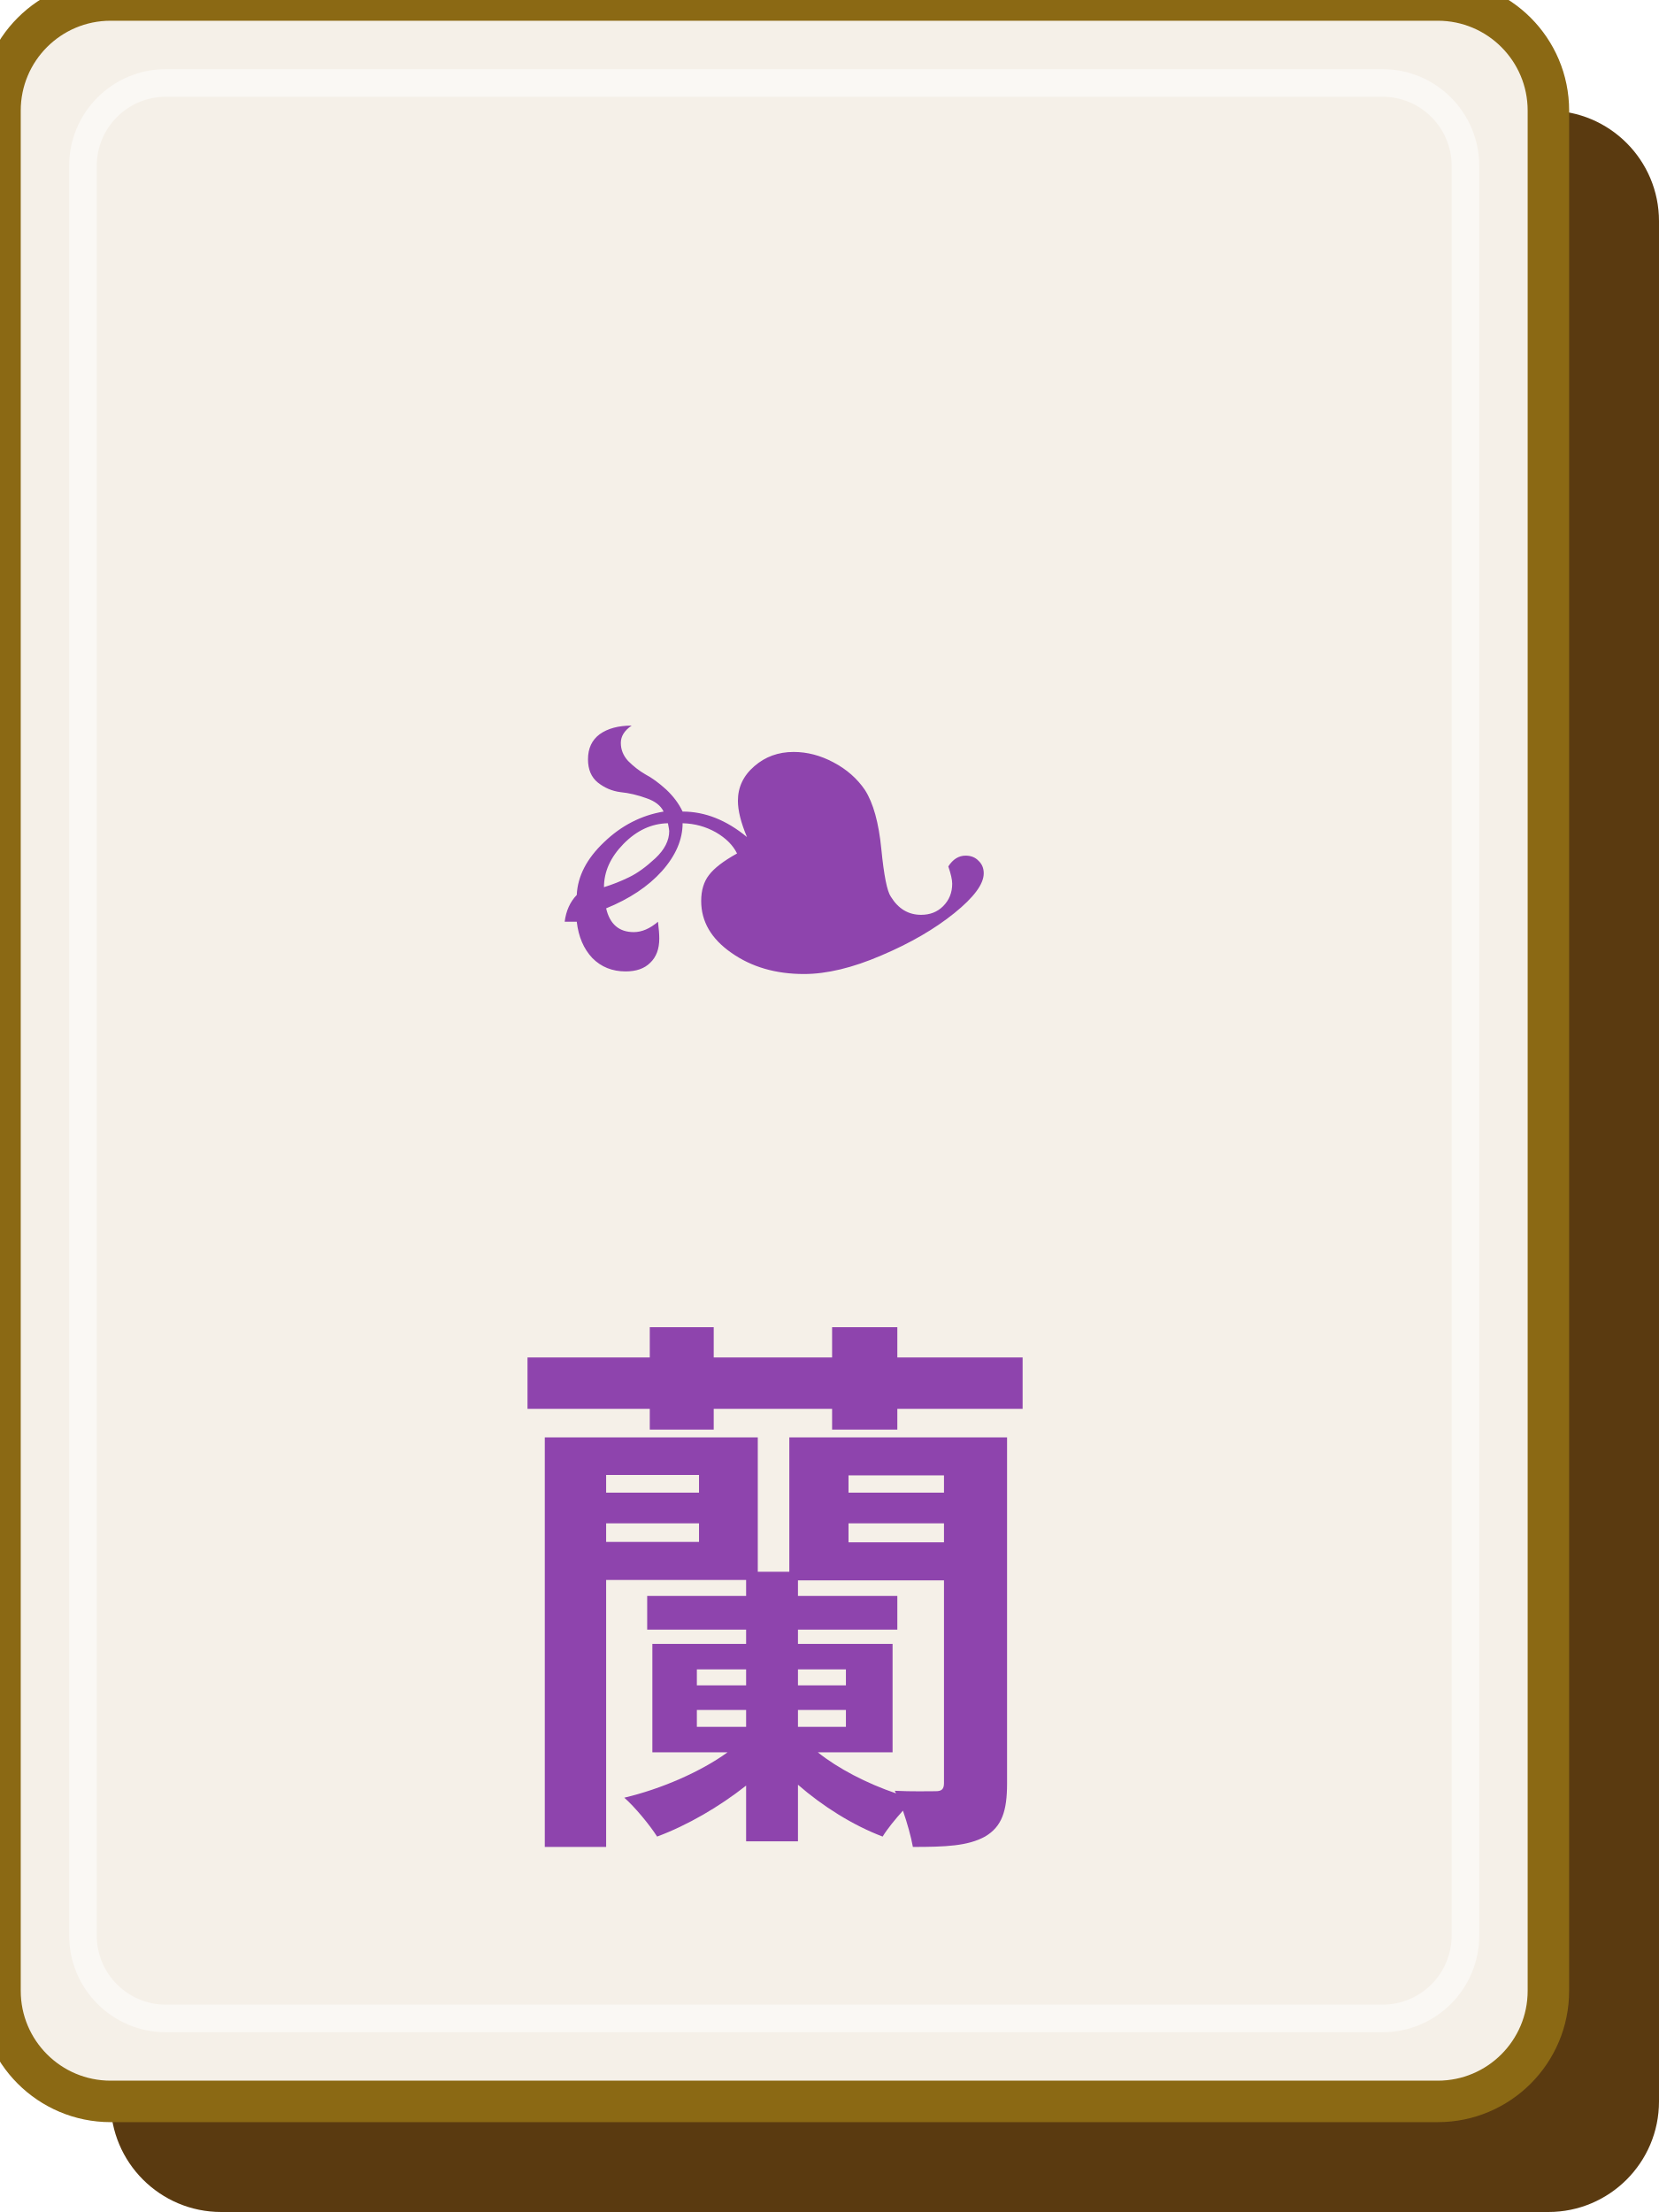
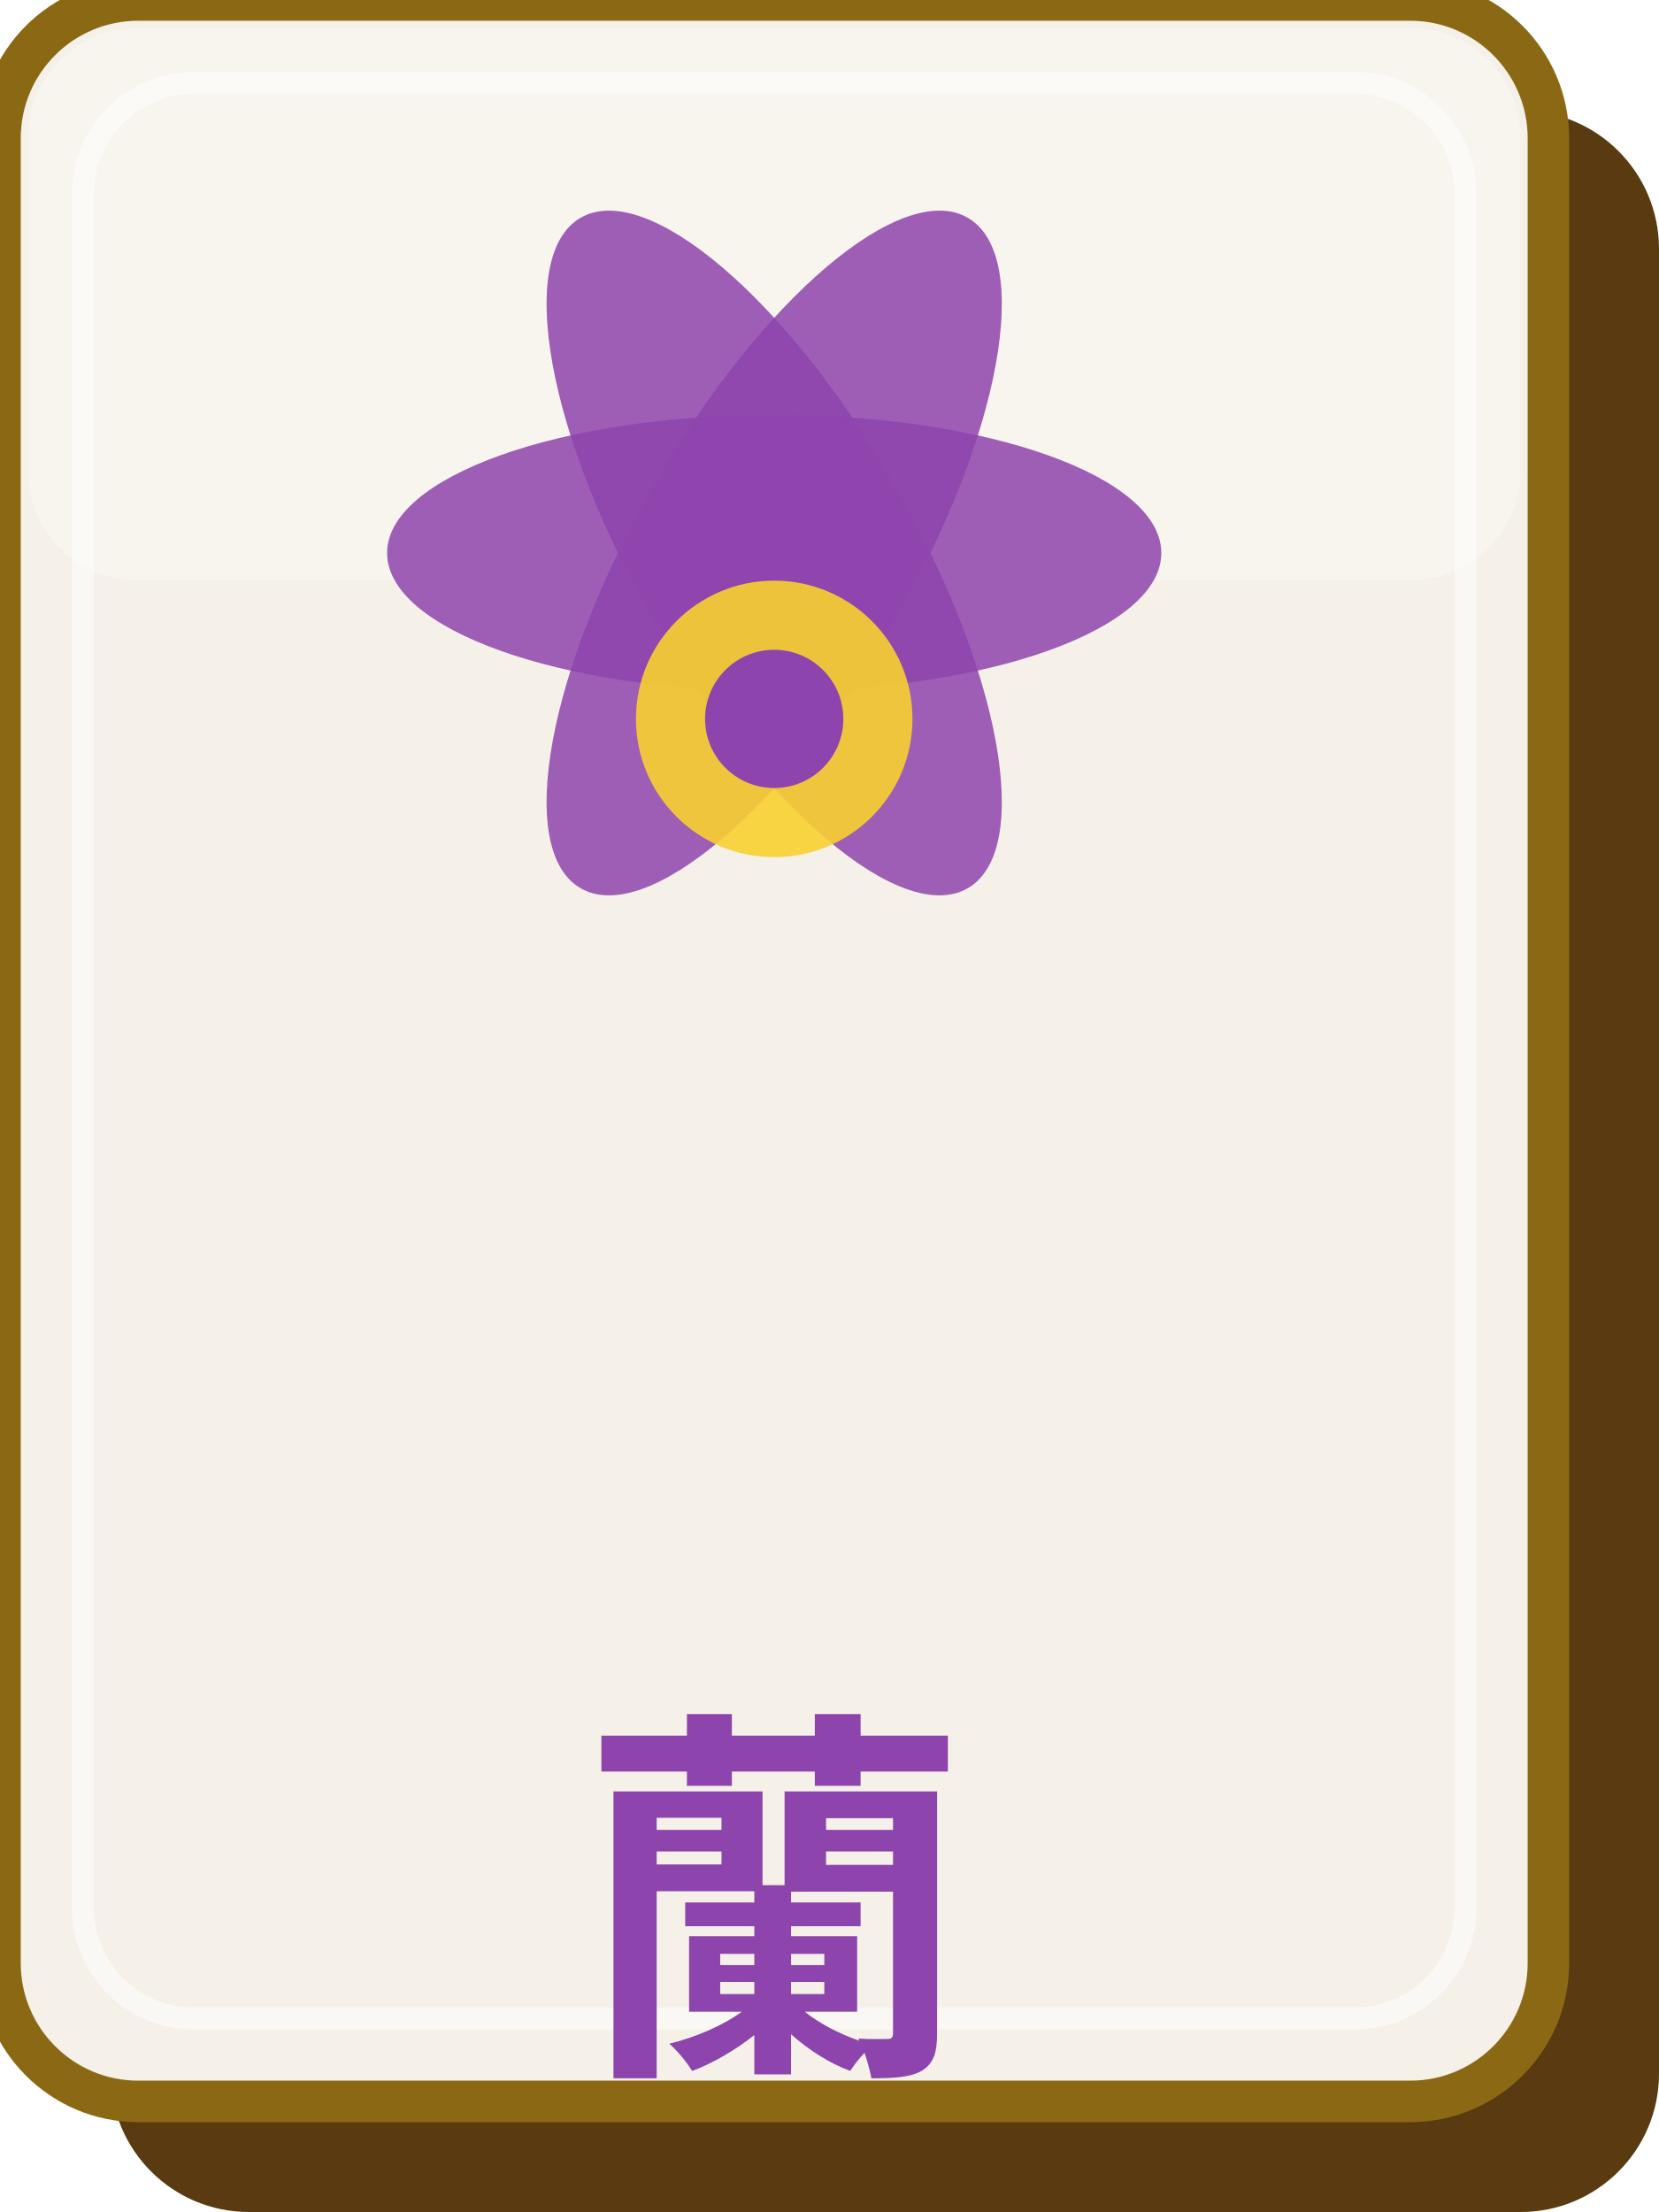
<svg xmlns="http://www.w3.org/2000/svg" viewBox="0 0 60 80" width="60" height="80">
-   <rect x="4" y="4" width="56" height="76" rx="4" ry="4" fill="#5a3a10" />
-   <rect x="0" y="0" width="56" height="76" rx="4" ry="4" fill="#f5f0e8" stroke="#8b6914" stroke-width="1.5" />
-   <rect x="3" y="3" width="50" height="70" rx="3" ry="3" fill="none" stroke="rgba(255,255,255,0.5)" stroke-width="1" />
-   <text x="28" y="32" font-family="serif" font-size="20" fill="#8e44ad" text-anchor="middle" dominant-baseline="middle">❧</text>
-   <text x="28" y="58" font-family="serif" font-size="20" font-weight="bold" fill="#8e44ad" text-anchor="middle" dominant-baseline="middle">蘭</text>
+   <rect x="4" y="4" width="56" height="76" rx="5" ry="5" fill="#5a3a10" />
+   <rect x="0" y="0" width="56" height="76" rx="5" ry="5" fill="#f5f0e8" stroke="#8b6914" stroke-width="1.5" />
+   <rect x="1" y="1" width="54" height="20" rx="4" ry="4" fill="rgba(255,255,255,0.25)" />
+   <rect x="3" y="3" width="50" height="70" rx="4" ry="4" fill="none" stroke="rgba(255,255,255,0.5)" stroke-width="0.8" />
+   <ellipse cx="28" cy="20" rx="5" ry="14" fill="#8e44ad" opacity="0.85" transform="rotate(-30,28,20)" />
+   <ellipse cx="28" cy="20" rx="5" ry="14" fill="#8e44ad" opacity="0.85" transform="rotate(30,28,20)" />
+   <ellipse cx="28" cy="20" rx="5" ry="14" fill="#8e44ad" opacity="0.85" transform="rotate(90,28,20)" />
+   <circle cx="28" cy="26" r="5" fill="#f8d030" opacity="0.9" />
+   <circle cx="28" cy="26" r="2.5" fill="#8e44ad" />
+   <text x="28" y="69" font-family="serif" font-size="14" font-weight="bold" fill="#8e44ad" text-anchor="middle" dominant-baseline="middle">蘭</text>
</svg>
